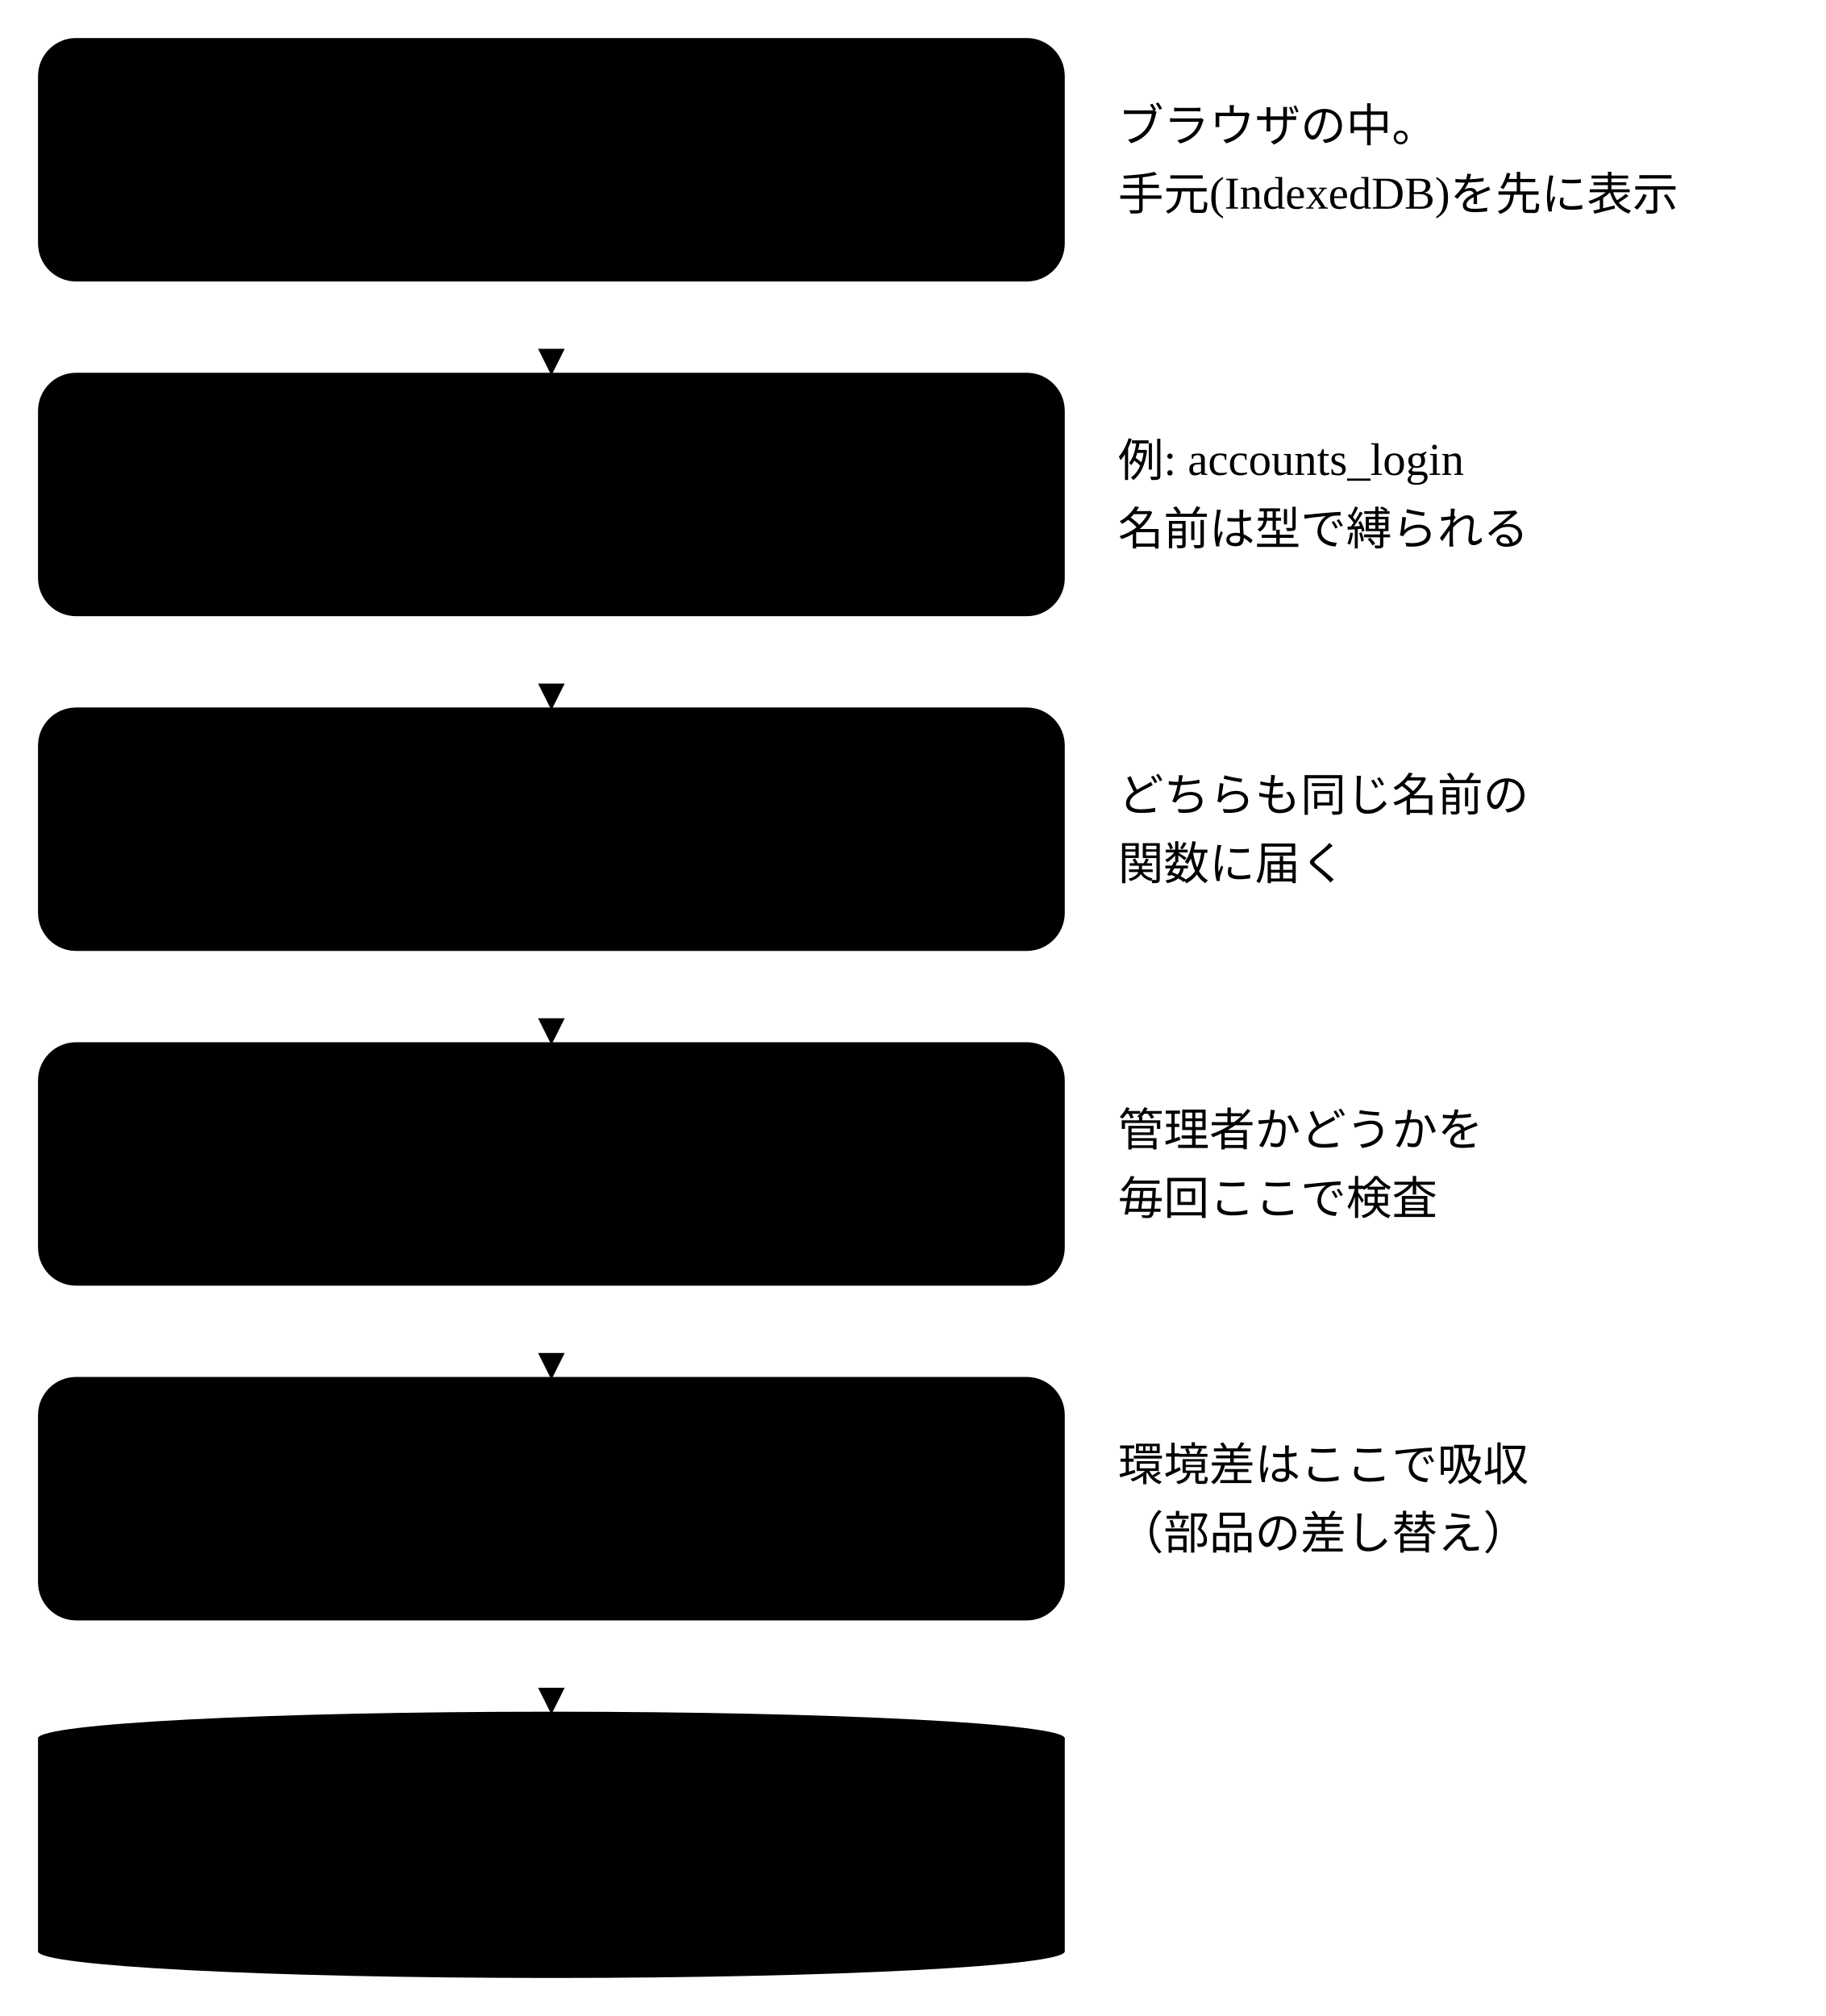
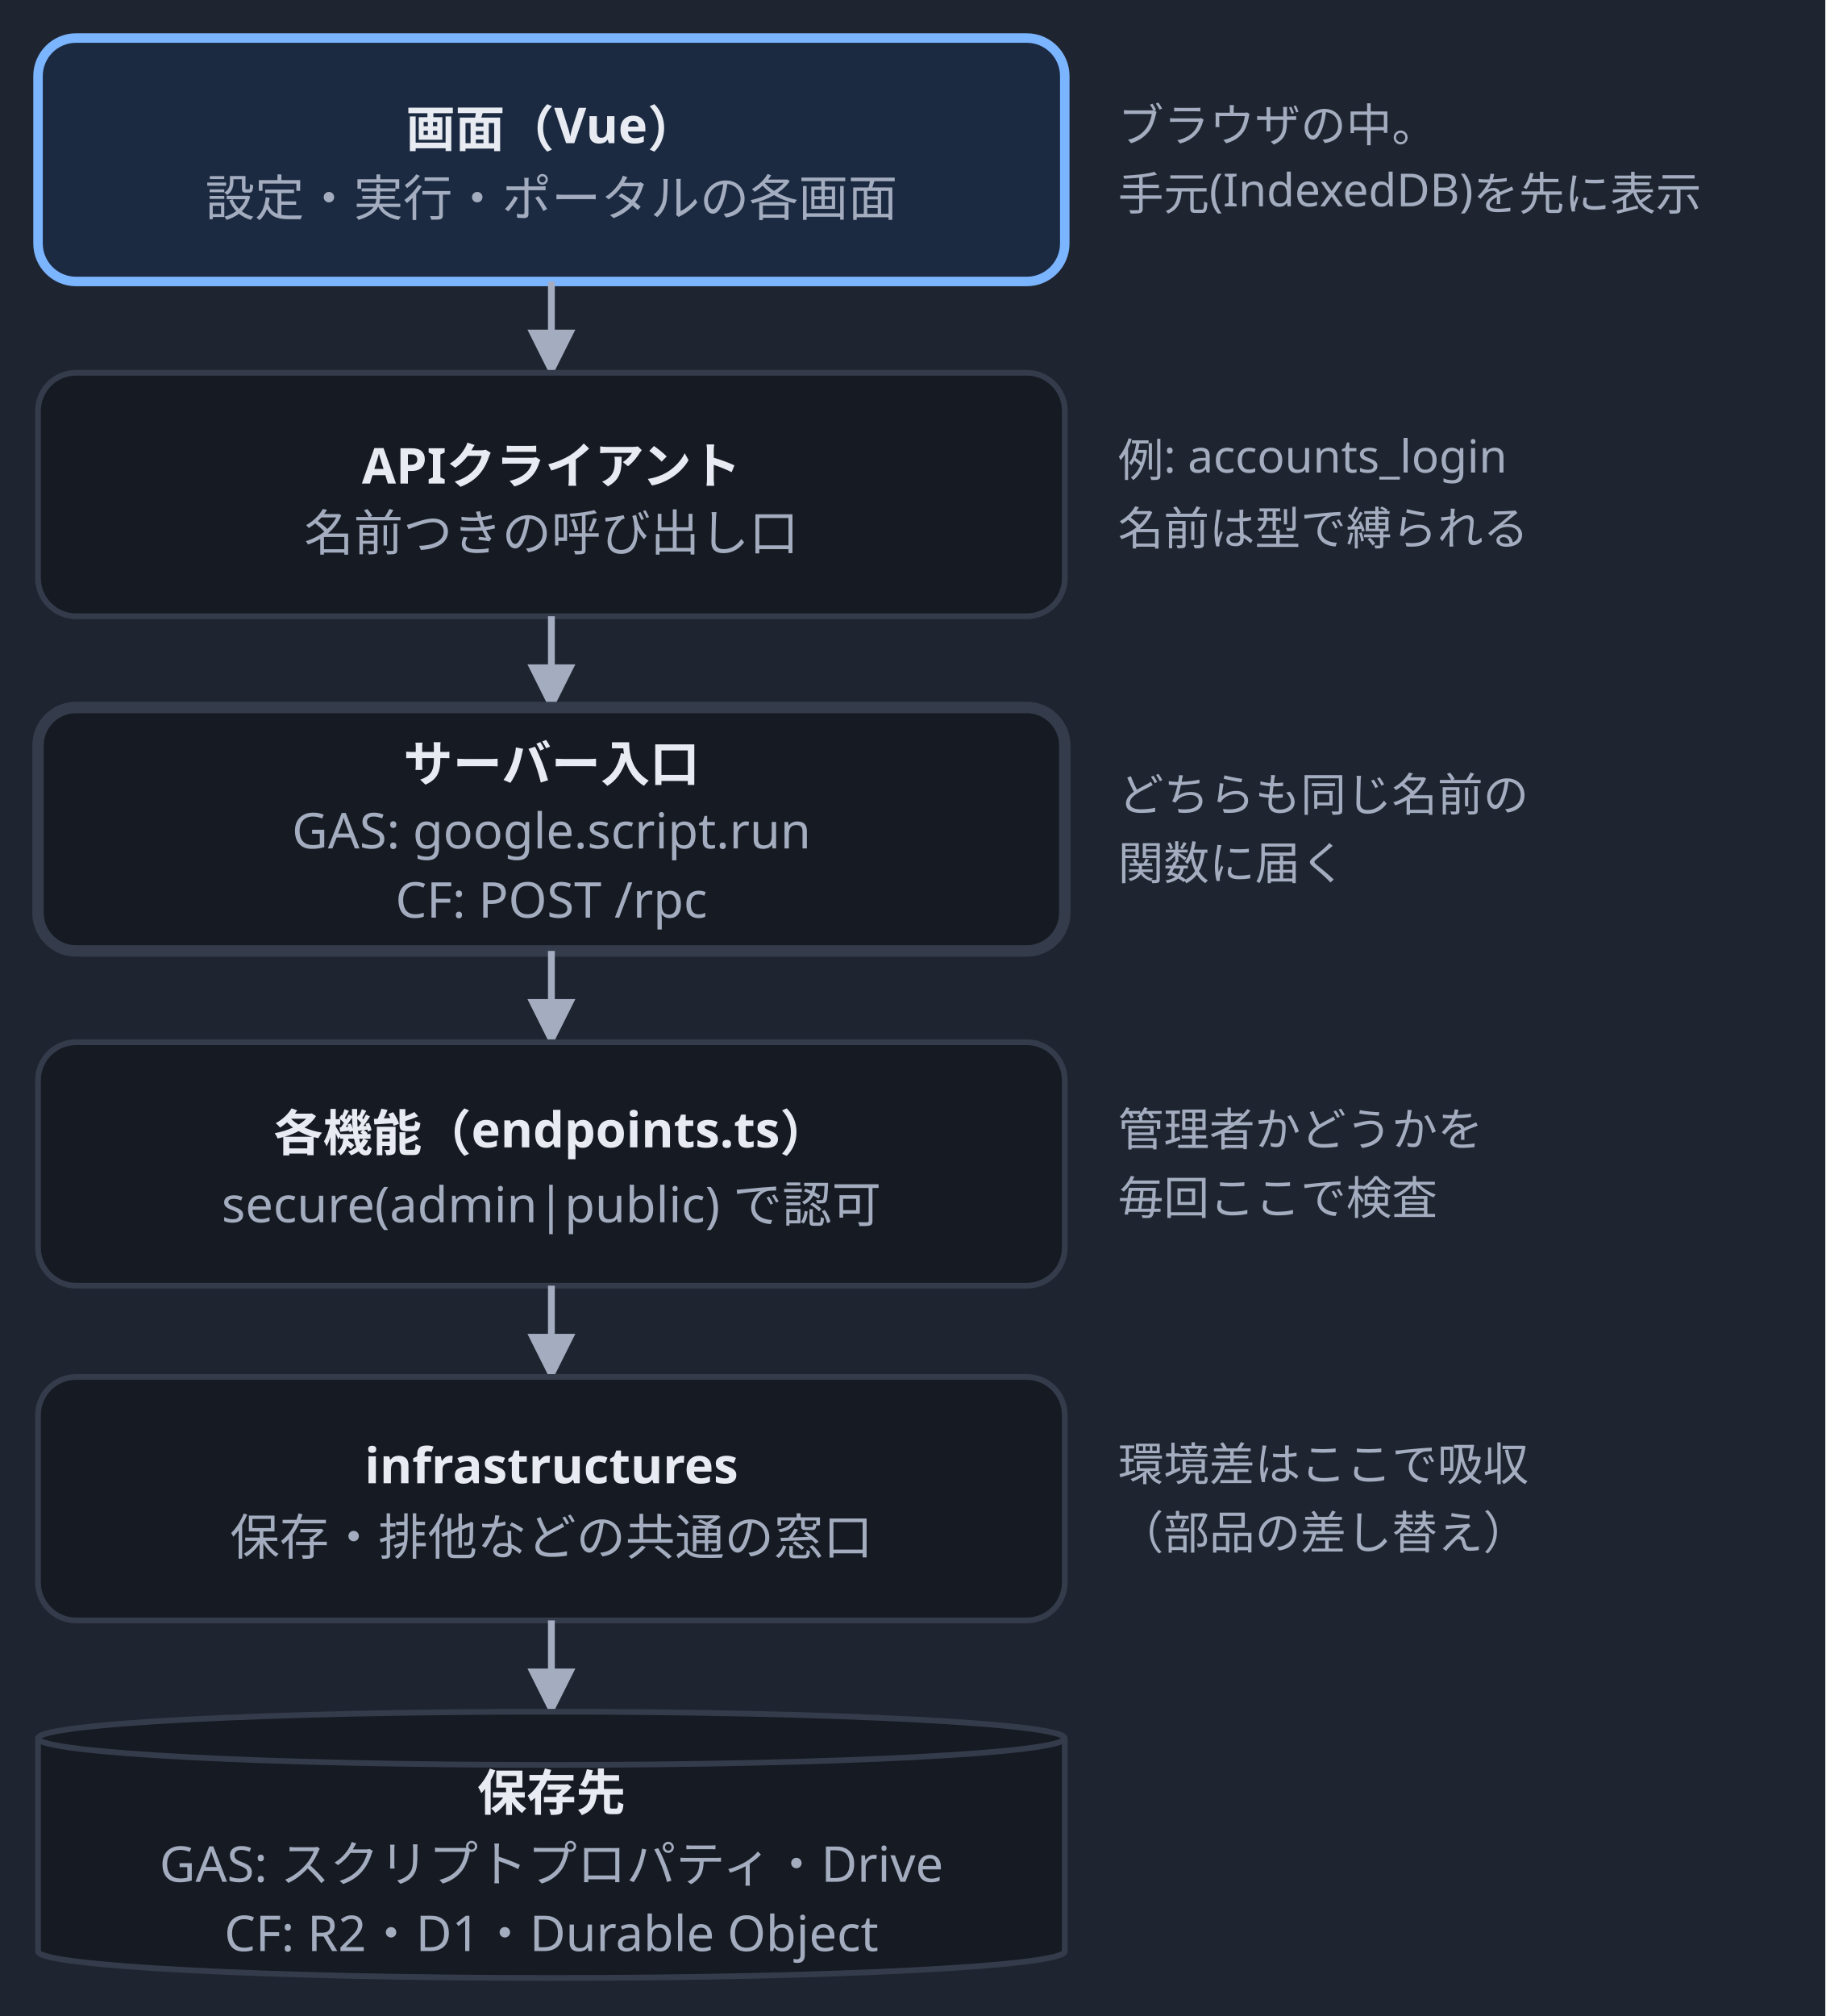
<svg xmlns="http://www.w3.org/2000/svg" viewBox="0 0 480 530" role="img" aria-label="通信の流れ">
+   <style>
+ .bgr{fill:#1f2530}
+ .bx{fill:#161a22;stroke:#343c4c;stroke-width:1.5}
+ .bx.app{stroke:#7bb4ff;stroke-width:2.5;fill:#1b2a41}
+ .bx.gas{stroke:#7bb4ff;fill:#1b2a41}
+ .bx.cf{stroke:#ffb877;fill:#3a2616}
+ .bx.srv{stroke-width:3;stroke-dasharray:none}
+ .bx.ver{stroke:#e8ebf1;stroke-width:2.5}
+ .bx.lab{fill:#1f2530}
+ .nf{fill:none}
+ .fr{fill:none;stroke:#343c4c;stroke-width:1.5;stroke-dasharray:6 4}
+ .ln{fill:none;stroke:#a3adbf;stroke-width:1.8}.ln.ds{stroke-dasharray:5 4}
+ .ahp{fill:#a3adbf}
+ .tx{fill:#e8ebf1}.tx.b{font-weight:700}.tm{fill:#a3adbf}
+ .nm{fill:#7bb4ff}.nt{fill:#0b1220;font-weight:700}
+ text{font-family:"Hiragino Sans","Noto Sans JP","Yu Gothic",Meiryo,sans-serif}
+ </style>
+   <rect class="bgr" x="0" y="0" width="480" height="530" />
  <defs>
    <marker id="ah4" viewBox="0 0 10 10" refX="9" refY="5" markerWidth="7" markerHeight="7" orient="auto-start-reverse">
      <path d="M0,0 L10,5 L0,10 z" class="ahp" />
    </marker>
  </defs>
  <rect x="10" y="10" width="270" height="64" rx="10" class="bx app" />
  <text x="145" y="32.9" text-anchor="middle" dominant-baseline="central" class="tx b" font-size="13">画面（Vue）</text>
  <text x="145" y="51.1" text-anchor="middle" dominant-baseline="central" class="tm" font-size="13">設定・実行・ポータルの各画面</text>
  <text x="294" y="32" text-anchor="start" dominant-baseline="central" class="tm" font-size="12">ブラウザの中。</text>
  <text x="294" y="50" text-anchor="start" dominant-baseline="central" class="tm" font-size="12">手元(IndexedDB)を先に表示</text>
  <path d="M145,74 L145,98" class="ln" marker-end="url(#ah4)" />
  <rect x="10" y="98" width="270" height="64" rx="10" class="bx" />
  <text x="145" y="120.9" text-anchor="middle" dominant-baseline="central" class="tx b" font-size="13">APIクライアント</text>
  <text x="145" y="139.1" text-anchor="middle" dominant-baseline="central" class="tm" font-size="13">名前つきの呼び出し口</text>
  <text x="294" y="120" text-anchor="start" dominant-baseline="central" class="tm" font-size="12">例: accounts_login</text>
  <text x="294" y="138" text-anchor="start" dominant-baseline="central" class="tm" font-size="12">名前は型で縛られる</text>
  <path d="M145,162 L145,186" class="ln" marker-end="url(#ah4)" />
  <rect x="10" y="186" width="270" height="64" rx="10" class="bx srv" />
  <text x="145" y="199.8" text-anchor="middle" dominant-baseline="central" class="tx b" font-size="13">サーバー入口</text>
  <text x="145" y="218.0" text-anchor="middle" dominant-baseline="central" class="tm" font-size="13">GAS: google.script.run</text>
  <text x="145" y="236.2" text-anchor="middle" dominant-baseline="central" class="tm" font-size="13">CF: POST /rpc</text>
  <text x="294" y="208" text-anchor="start" dominant-baseline="central" class="tm" font-size="12">どちらも同じ名前の</text>
  <text x="294" y="226" text-anchor="start" dominant-baseline="central" class="tm" font-size="12">関数に届く</text>
  <path d="M145,250 L145,274" class="ln" marker-end="url(#ah4)" />
  <rect x="10" y="274" width="270" height="64" rx="10" class="bx" />
  <text x="145" y="296.9" text-anchor="middle" dominant-baseline="central" class="tx b" font-size="13">各機能（endpoints.ts）</text>
  <text x="145" y="315.1" text-anchor="middle" dominant-baseline="central" class="tm" font-size="13">secure(admin|public) で認可</text>
  <text x="294" y="296" text-anchor="start" dominant-baseline="central" class="tm" font-size="12">管理者かどうかを</text>
  <text x="294" y="314" text-anchor="start" dominant-baseline="central" class="tm" font-size="12">毎回ここで検査</text>
  <path d="M145,338 L145,362" class="ln" marker-end="url(#ah4)" />
  <rect x="10" y="362" width="270" height="64" rx="10" class="bx" />
  <text x="145" y="384.9" text-anchor="middle" dominant-baseline="central" class="tx b" font-size="13">infrastructures</text>
  <text x="145" y="403.1" text-anchor="middle" dominant-baseline="central" class="tm" font-size="13">保存・排他などの共通の窓口</text>
  <text x="294" y="384" text-anchor="start" dominant-baseline="central" class="tm" font-size="12">環境差はここで吸収</text>
  <text x="294" y="402" text-anchor="start" dominant-baseline="central" class="tm" font-size="12">（部品の差し替え）</text>
  <path d="M145,426 L145,450" class="ln" marker-end="url(#ah4)" />
  <path d="M10,457 a135,7 0 0 1 270,0 v56 a135,7 0 0 1 -270,0 z" class="bx" />
  <path d="M10,457 a135,7 0 0 0 270,0" class="bx nf" />
  <text x="145" y="470.3" text-anchor="middle" dominant-baseline="central" class="tx b" font-size="13">保存先</text>
  <text x="145" y="488.5" text-anchor="middle" dominant-baseline="central" class="tm" font-size="13">GAS: スクリプトプロパティ・Drive</text>
  <text x="145" y="506.7" text-anchor="middle" dominant-baseline="central" class="tm" font-size="13">CF: R2・D1・Durable Object</text>
</svg>
